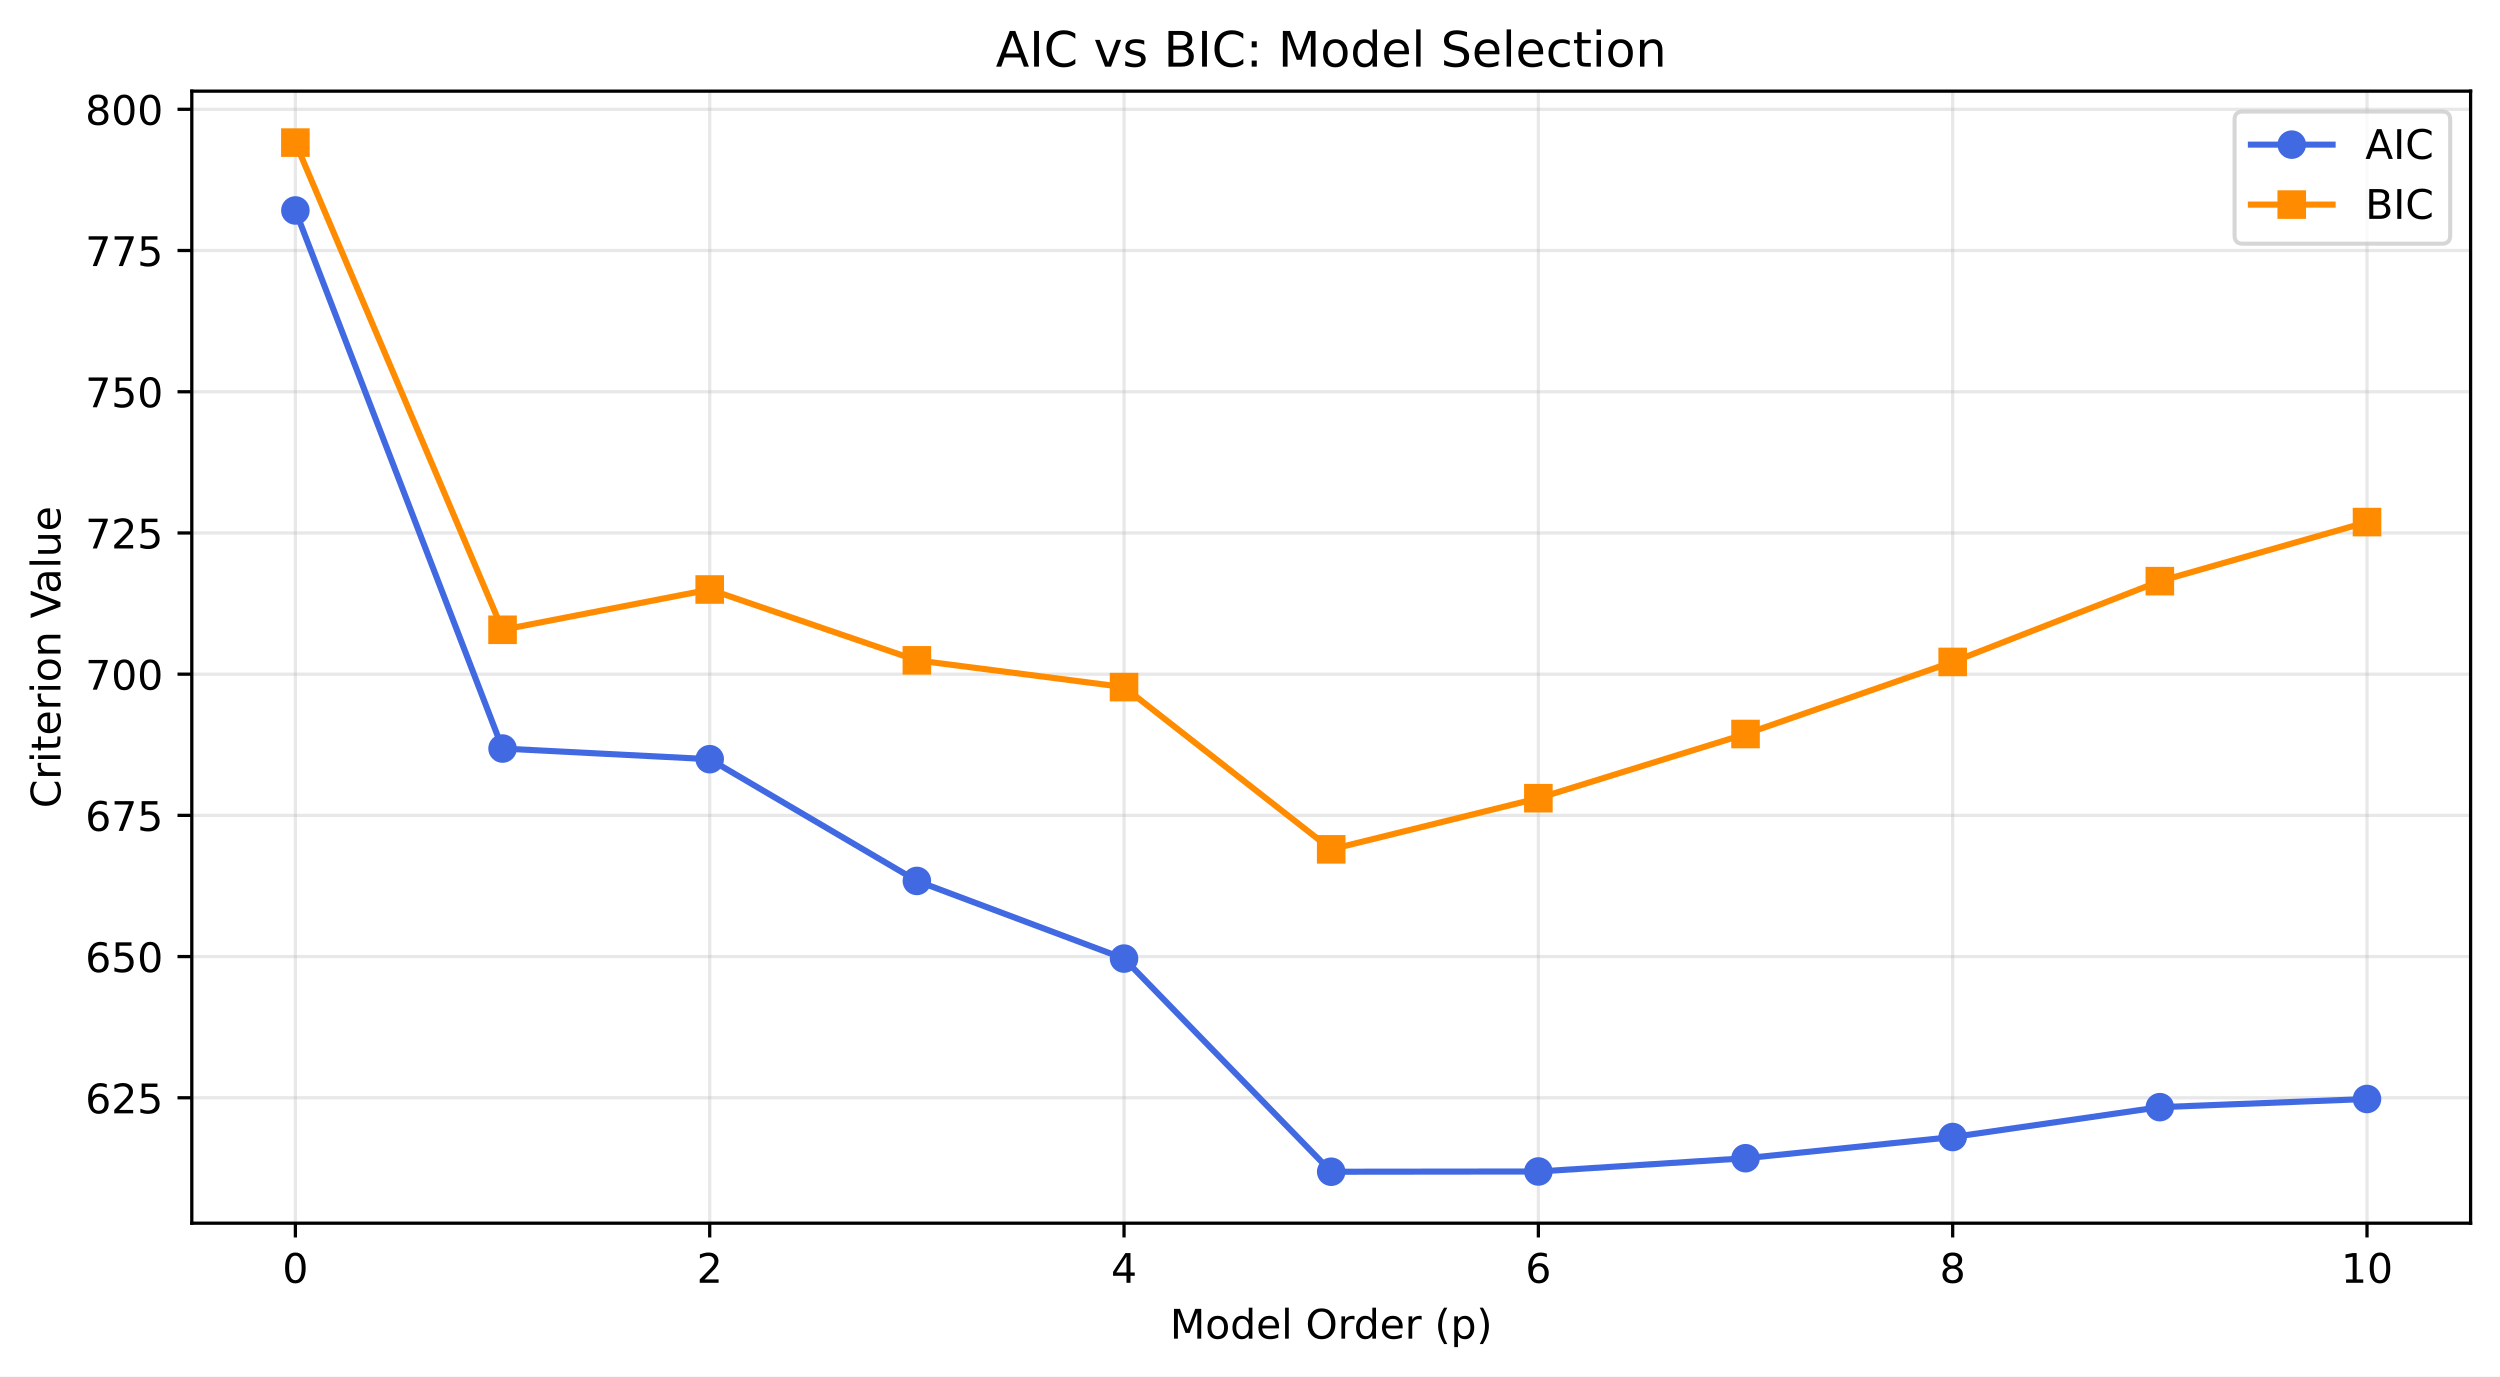
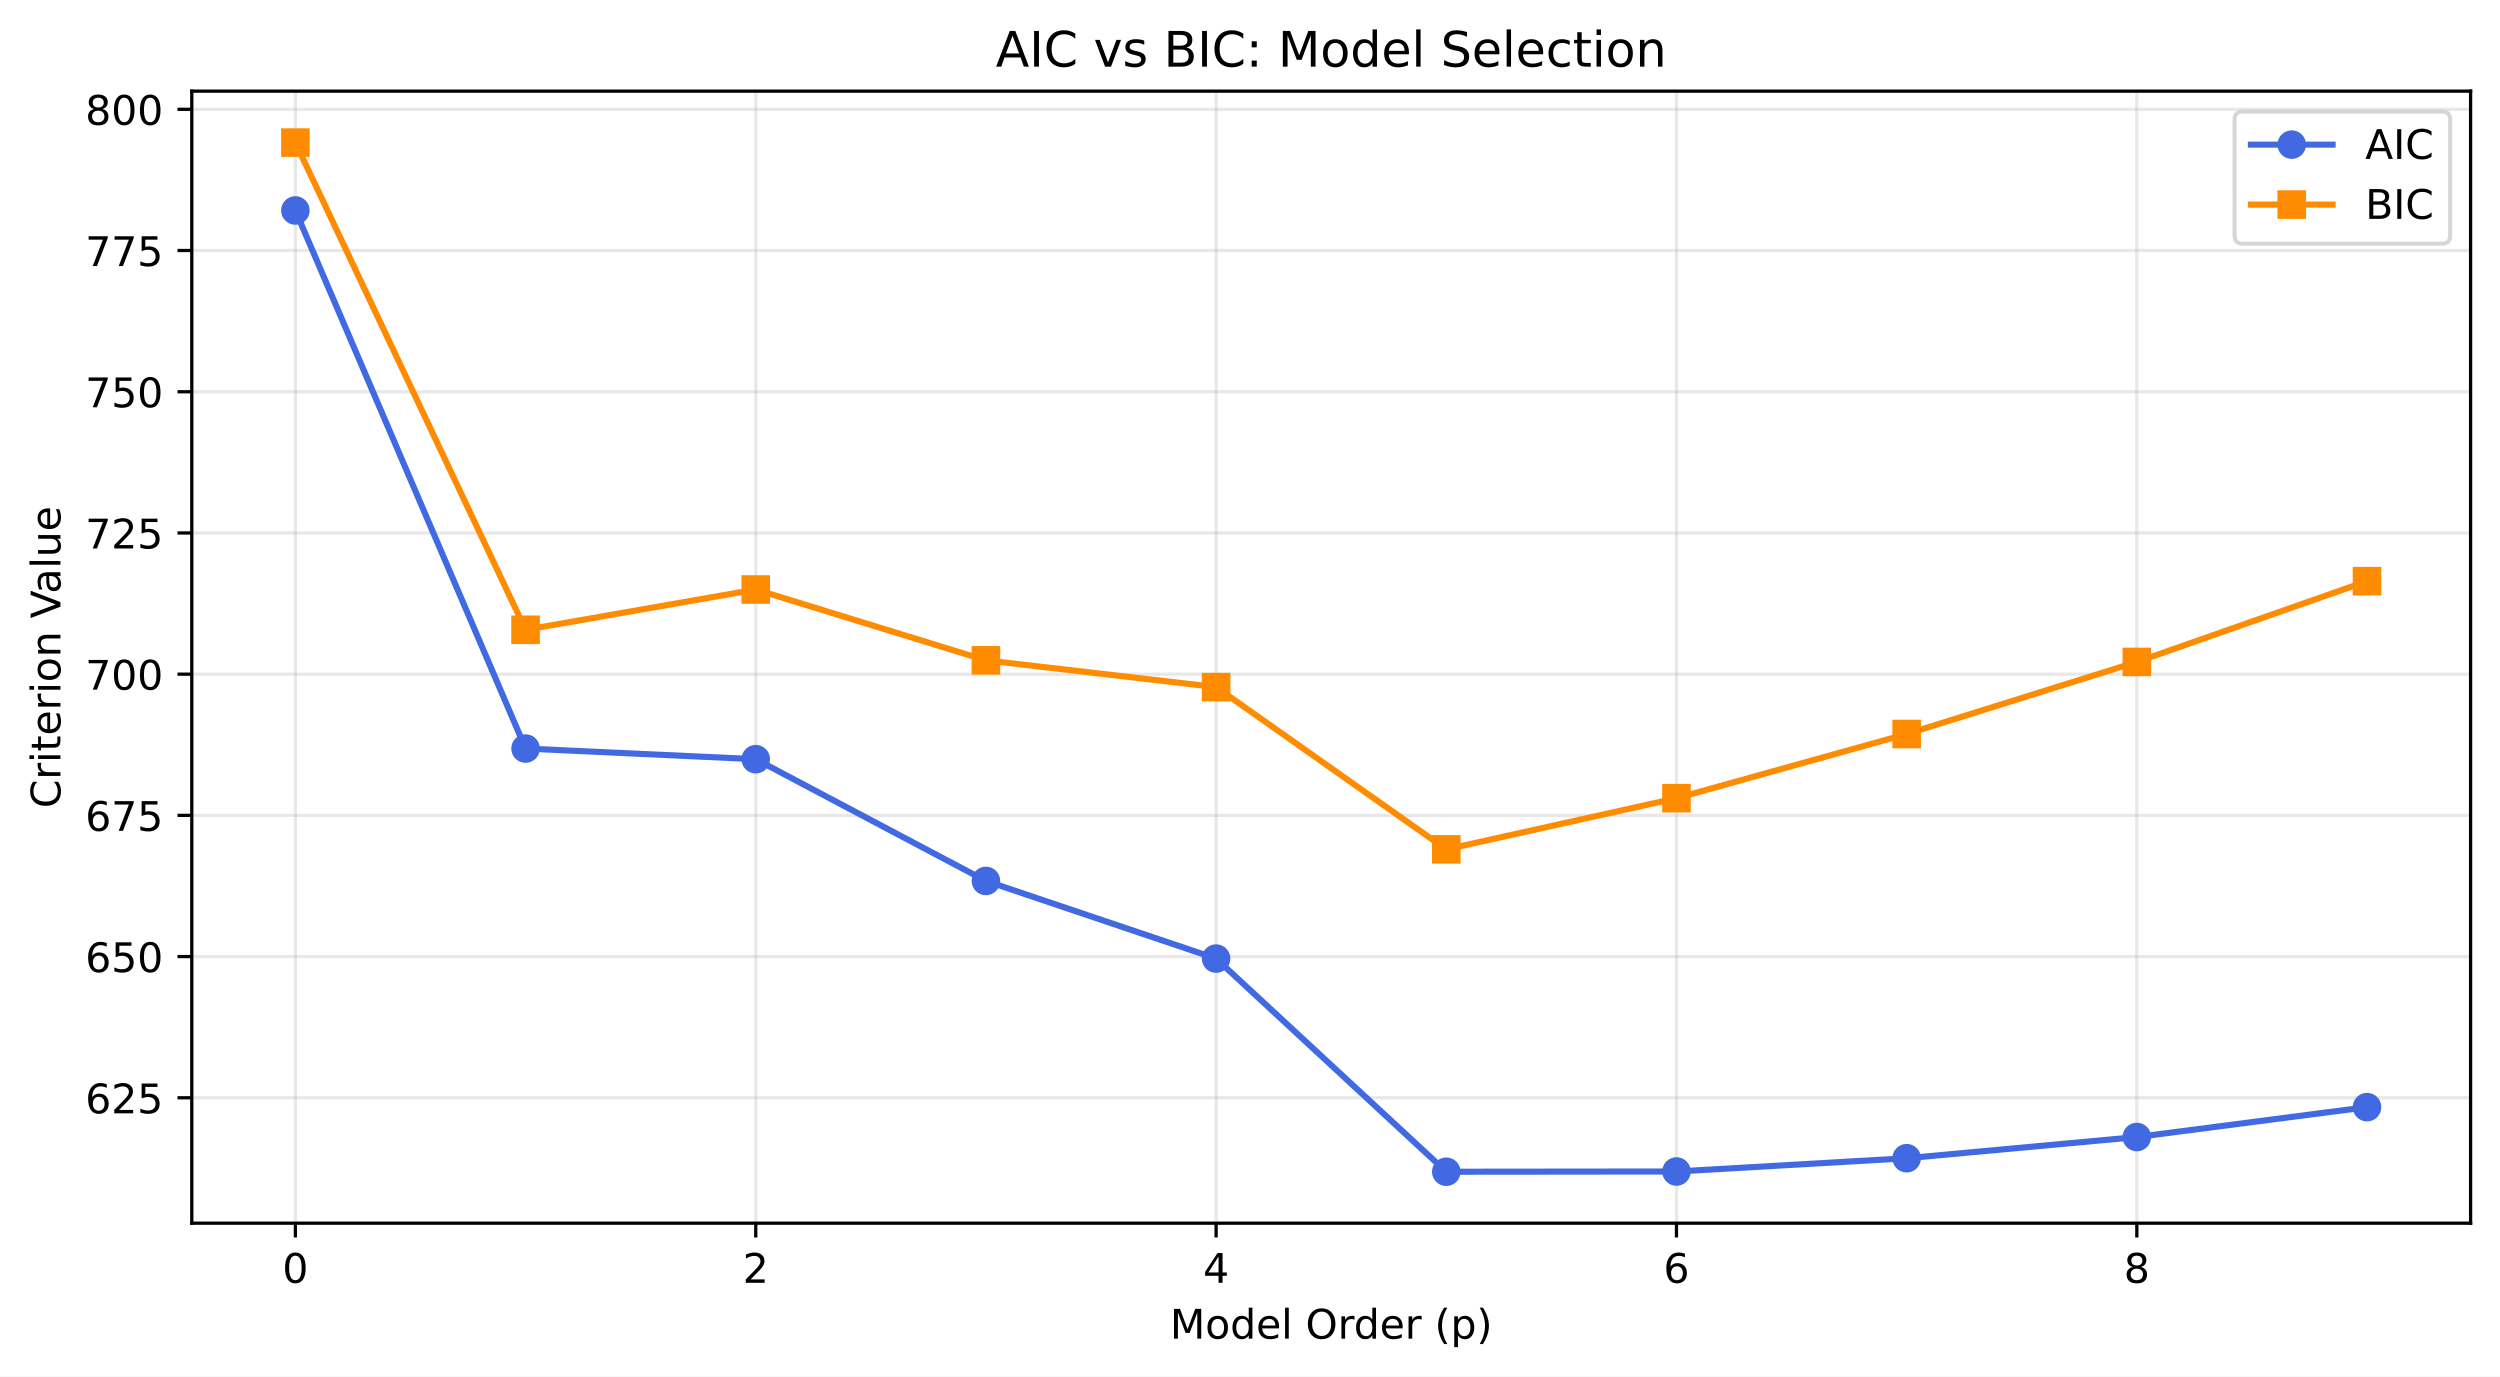
<svg xmlns="http://www.w3.org/2000/svg" xmlns:xlink="http://www.w3.org/1999/xlink" width="612.166pt" height="337.074pt" viewBox="0 0 612.166 337.074" version="1.1">
  <defs>
    <style type="text/css">*{stroke-linejoin: round; stroke-linecap: butt}</style>
  </defs>
  <g id="figure_1">
    <g id="patch_1">
      <path d="M 0 337.074  L 612.166 337.074  L 612.166 0  L 0 0  z " style="fill: #ffffff" />
    </g>
    <g id="axes_1">
      <g id="patch_2">
        <path d="M 46.966 299.518  L 604.966 299.518  L 604.966 22.318  L 46.966 22.318  z " style="fill: #ffffff" />
      </g>
      <g id="matplotlib.axis_1">
        <g id="xtick_1">
          <g id="line2d_1">
-             <path d="M 72.329 299.518  L 72.329 22.318  " clip-path="url(#pd358117242)" style="fill: none; stroke: #b0b0b0; stroke-opacity: 0.3; stroke-width: 0.8; stroke-linecap: square" />
+             <path d="M 72.329 299.518  L 72.329 22.318  " clip-path="url(#p6e36f84076)" style="fill: none; stroke: #b0b0b0; stroke-opacity: 0.3; stroke-width: 0.8; stroke-linecap: square" />
          </g>
          <g id="line2d_2">
            <defs>
-               <path id="m6e4acd1049" d="M 0 0  L 0 3.5  " style="stroke: #000000; stroke-width: 0.8" />
+               <path id="mada85cbf87" d="M 0 0  L 0 3.5  " style="stroke: #000000; stroke-width: 0.8" />
            </defs>
            <g>
-               <use xlink:href="#m6e4acd1049" x="72.329" y="299.518" style="stroke: #000000; stroke-width: 0.8" />
+               <use xlink:href="#mada85cbf87" x="72.329" y="299.518" style="stroke: #000000; stroke-width: 0.8" />
            </g>
          </g>
          <g id="text_1">
            <g transform="translate(69.14801 314.1166) scale(0.1 -0.1)">
              <defs>
                <path id="DejaVuSans-30" d="M 2034 4250  Q 1547 4250 1301 3770  Q 1056 3291 1056 2328  Q 1056 1369 1301 889  Q 1547 409 2034 409  Q 2525 409 2770 889  Q 3016 1369 3016 2328  Q 3016 3291 2770 3770  Q 2525 4250 2034 4250  z M 2034 4750  Q 2819 4750 3233 4129  Q 3647 3509 3647 2328  Q 3647 1150 3233 529  Q 2819 -91 2034 -91  Q 1250 -91 836 529  Q 422 1150 422 2328  Q 422 3509 836 4129  Q 1250 4750 2034 4750  z " transform="scale(0.015625)" />
              </defs>
              <use xlink:href="#DejaVuSans-30" />
            </g>
          </g>
        </g>
        <g id="xtick_2">
          <g id="line2d_3">
-             <path d="M 173.784 299.518  L 173.784 22.318  " clip-path="url(#pd358117242)" style="fill: none; stroke: #b0b0b0; stroke-opacity: 0.3; stroke-width: 0.8; stroke-linecap: square" />
+             <path d="M 185.057 299.518  L 185.057 22.318  " clip-path="url(#p6e36f84076)" style="fill: none; stroke: #b0b0b0; stroke-opacity: 0.3; stroke-width: 0.8; stroke-linecap: square" />
          </g>
          <g id="line2d_4">
            <g>
-               <use xlink:href="#m6e4acd1049" x="173.784" y="299.518" style="stroke: #000000; stroke-width: 0.8" />
+               <use xlink:href="#mada85cbf87" x="185.057" y="299.518" style="stroke: #000000; stroke-width: 0.8" />
            </g>
          </g>
          <g id="text_2">
-             <g transform="translate(170.6026 314.1166) scale(0.1 -0.1)">
+             <g transform="translate(181.8753 314.1166) scale(0.1 -0.1)">
              <defs>
                <path id="DejaVuSans-32" d="M 1228 531  L 3431 531  L 3431 0  L 469 0  L 469 531  Q 828 903 1448 1529  Q 2069 2156 2228 2338  Q 2531 2678 2651 2914  Q 2772 3150 2772 3378  Q 2772 3750 2511 3984  Q 2250 4219 1831 4219  Q 1534 4219 1204 4116  Q 875 4013 500 3803  L 500 4441  Q 881 4594 1212 4672  Q 1544 4750 1819 4750  Q 2544 4750 2975 4387  Q 3406 4025 3406 3419  Q 3406 3131 3298 2873  Q 3191 2616 2906 2266  Q 2828 2175 2409 1742  Q 1991 1309 1228 531  z " transform="scale(0.015625)" />
              </defs>
              <use xlink:href="#DejaVuSans-32" />
            </g>
          </g>
        </g>
        <g id="xtick_3">
          <g id="line2d_5">
-             <path d="M 275.238 299.518  L 275.238 22.318  " clip-path="url(#pd358117242)" style="fill: none; stroke: #b0b0b0; stroke-opacity: 0.3; stroke-width: 0.8; stroke-linecap: square" />
+             <path d="M 297.784 299.518  L 297.784 22.318  " clip-path="url(#p6e36f84076)" style="fill: none; stroke: #b0b0b0; stroke-opacity: 0.3; stroke-width: 0.8; stroke-linecap: square" />
          </g>
          <g id="line2d_6">
            <g>
-               <use xlink:href="#m6e4acd1049" x="275.238" y="299.518" style="stroke: #000000; stroke-width: 0.8" />
+               <use xlink:href="#mada85cbf87" x="297.784" y="299.518" style="stroke: #000000; stroke-width: 0.8" />
            </g>
          </g>
          <g id="text_3">
-             <g transform="translate(272.0571 314.1166) scale(0.1 -0.1)">
+             <g transform="translate(294.6026 314.1166) scale(0.1 -0.1)">
              <defs>
                <path id="DejaVuSans-34" d="M 2419 4116  L 825 1625  L 2419 1625  L 2419 4116  z M 2253 4666  L 3047 4666  L 3047 1625  L 3713 1625  L 3713 1100  L 3047 1100  L 3047 0  L 2419 0  L 2419 1100  L 313 1100  L 313 1709  L 2253 4666  z " transform="scale(0.015625)" />
              </defs>
              <use xlink:href="#DejaVuSans-34" />
            </g>
          </g>
        </g>
        <g id="xtick_4">
          <g id="line2d_7">
-             <path d="M 376.693 299.518  L 376.693 22.318  " clip-path="url(#pd358117242)" style="fill: none; stroke: #b0b0b0; stroke-opacity: 0.3; stroke-width: 0.8; stroke-linecap: square" />
+             <path d="M 410.511 299.518  L 410.511 22.318  " clip-path="url(#p6e36f84076)" style="fill: none; stroke: #b0b0b0; stroke-opacity: 0.3; stroke-width: 0.8; stroke-linecap: square" />
          </g>
          <g id="line2d_8">
            <g>
-               <use xlink:href="#m6e4acd1049" x="376.693" y="299.518" style="stroke: #000000; stroke-width: 0.8" />
+               <use xlink:href="#mada85cbf87" x="410.511" y="299.518" style="stroke: #000000; stroke-width: 0.8" />
            </g>
          </g>
          <g id="text_4">
-             <g transform="translate(373.5116 314.1166) scale(0.1 -0.1)">
+             <g transform="translate(407.3298 314.1166) scale(0.1 -0.1)">
              <defs>
                <path id="DejaVuSans-36" d="M 2113 2584  Q 1688 2584 1439 2293  Q 1191 2003 1191 1497  Q 1191 994 1439 701  Q 1688 409 2113 409  Q 2538 409 2786 701  Q 3034 994 3034 1497  Q 3034 2003 2786 2293  Q 2538 2584 2113 2584  z M 3366 4563  L 3366 3988  Q 3128 4100 2886 4159  Q 2644 4219 2406 4219  Q 1781 4219 1451 3797  Q 1122 3375 1075 2522  Q 1259 2794 1537 2939  Q 1816 3084 2150 3084  Q 2853 3084 3261 2657  Q 3669 2231 3669 1497  Q 3669 778 3244 343  Q 2819 -91 2113 -91  Q 1303 -91 875 529  Q 447 1150 447 2328  Q 447 3434 972 4092  Q 1497 4750 2381 4750  Q 2619 4750 2861 4703  Q 3103 4656 3366 4563  z " transform="scale(0.015625)" />
              </defs>
              <use xlink:href="#DejaVuSans-36" />
            </g>
          </g>
        </g>
        <g id="xtick_5">
          <g id="line2d_9">
-             <path d="M 478.147 299.518  L 478.147 22.318  " clip-path="url(#pd358117242)" style="fill: none; stroke: #b0b0b0; stroke-opacity: 0.3; stroke-width: 0.8; stroke-linecap: square" />
+             <path d="M 523.238 299.518  L 523.238 22.318  " clip-path="url(#p6e36f84076)" style="fill: none; stroke: #b0b0b0; stroke-opacity: 0.3; stroke-width: 0.8; stroke-linecap: square" />
          </g>
          <g id="line2d_10">
            <g>
-               <use xlink:href="#m6e4acd1049" x="478.147" y="299.518" style="stroke: #000000; stroke-width: 0.8" />
+               <use xlink:href="#mada85cbf87" x="523.238" y="299.518" style="stroke: #000000; stroke-width: 0.8" />
            </g>
          </g>
          <g id="text_5">
-             <g transform="translate(474.9662 314.1166) scale(0.1 -0.1)">
+             <g transform="translate(520.0571 314.1166) scale(0.1 -0.1)">
              <defs>
                <path id="DejaVuSans-38" d="M 2034 2216  Q 1584 2216 1326 1975  Q 1069 1734 1069 1313  Q 1069 891 1326 650  Q 1584 409 2034 409  Q 2484 409 2743 651  Q 3003 894 3003 1313  Q 3003 1734 2745 1975  Q 2488 2216 2034 2216  z M 1403 2484  Q 997 2584 770 2862  Q 544 3141 544 3541  Q 544 4100 942 4425  Q 1341 4750 2034 4750  Q 2731 4750 3128 4425  Q 3525 4100 3525 3541  Q 3525 3141 3298 2862  Q 3072 2584 2669 2484  Q 3125 2378 3379 2068  Q 3634 1759 3634 1313  Q 3634 634 3220 271  Q 2806 -91 2034 -91  Q 1263 -91 848 271  Q 434 634 434 1313  Q 434 1759 690 2068  Q 947 2378 1403 2484  z M 1172 3481  Q 1172 3119 1398 2916  Q 1625 2713 2034 2713  Q 2441 2713 2670 2916  Q 2900 3119 2900 3481  Q 2900 3844 2670 4047  Q 2441 4250 2034 4250  Q 1625 4250 1398 4047  Q 1172 3844 1172 3481  z " transform="scale(0.015625)" />
              </defs>
              <use xlink:href="#DejaVuSans-38" />
            </g>
          </g>
        </g>
-         <g id="xtick_6">
-           <g id="line2d_11">
-             <path d="M 579.602 299.518  L 579.602 22.318  " clip-path="url(#pd358117242)" style="fill: none; stroke: #b0b0b0; stroke-opacity: 0.3; stroke-width: 0.8; stroke-linecap: square" />
-           </g>
-           <g id="line2d_12">
-             <g>
-               <use xlink:href="#m6e4acd1049" x="579.602" y="299.518" style="stroke: #000000; stroke-width: 0.8" />
-             </g>
-           </g>
-           <g id="text_6">
-             <g transform="translate(573.2395 314.1166) scale(0.1 -0.1)">
-               <defs>
-                 <path id="DejaVuSans-31" d="M 794 531  L 1825 531  L 1825 4091  L 703 3866  L 703 4441  L 1819 4666  L 2450 4666  L 2450 531  L 3481 531  L 3481 0  L 794 0  L 794 531  z " transform="scale(0.015625)" />
-               </defs>
-               <use xlink:href="#DejaVuSans-31" />
-               <use xlink:href="#DejaVuSans-30" transform="translate(63.62305 0)" />
-             </g>
-           </g>
-         </g>
-         <g id="text_7">
+         <g id="text_6">
          <g transform="translate(286.4883 327.7947) scale(0.1 -0.1)">
            <defs>
              <path id="DejaVuSans-4d" d="M 628 4666  L 1569 4666  L 2759 1491  L 3956 4666  L 4897 4666  L 4897 0  L 4281 0  L 4281 4097  L 3078 897  L 2444 897  L 1241 4097  L 1241 0  L 628 0  L 628 4666  z " transform="scale(0.015625)" />
              <path id="DejaVuSans-6f" d="M 1959 3097  Q 1497 3097 1228 2736  Q 959 2375 959 1747  Q 959 1119 1226 758  Q 1494 397 1959 397  Q 2419 397 2687 759  Q 2956 1122 2956 1747  Q 2956 2369 2687 2733  Q 2419 3097 1959 3097  z M 1959 3584  Q 2709 3584 3137 3096  Q 3566 2609 3566 1747  Q 3566 888 3137 398  Q 2709 -91 1959 -91  Q 1206 -91 779 398  Q 353 888 353 1747  Q 353 2609 779 3096  Q 1206 3584 1959 3584  z " transform="scale(0.015625)" />
              <path id="DejaVuSans-64" d="M 2906 2969  L 2906 4863  L 3481 4863  L 3481 0  L 2906 0  L 2906 525  Q 2725 213 2448 61  Q 2172 -91 1784 -91  Q 1150 -91 751 415  Q 353 922 353 1747  Q 353 2572 751 3078  Q 1150 3584 1784 3584  Q 2172 3584 2448 3432  Q 2725 3281 2906 2969  z M 947 1747  Q 947 1113 1208 752  Q 1469 391 1925 391  Q 2381 391 2643 752  Q 2906 1113 2906 1747  Q 2906 2381 2643 2742  Q 2381 3103 1925 3103  Q 1469 3103 1208 2742  Q 947 2381 947 1747  z " transform="scale(0.015625)" />
              <path id="DejaVuSans-65" d="M 3597 1894  L 3597 1613  L 953 1613  Q 991 1019 1311 708  Q 1631 397 2203 397  Q 2534 397 2845 478  Q 3156 559 3463 722  L 3463 178  Q 3153 47 2828 -22  Q 2503 -91 2169 -91  Q 1331 -91 842 396  Q 353 884 353 1716  Q 353 2575 817 3079  Q 1281 3584 2069 3584  Q 2775 3584 3186 3129  Q 3597 2675 3597 1894  z M 3022 2063  Q 3016 2534 2758 2815  Q 2500 3097 2075 3097  Q 1594 3097 1305 2825  Q 1016 2553 972 2059  L 3022 2063  z " transform="scale(0.015625)" />
              <path id="DejaVuSans-6c" d="M 603 4863  L 1178 4863  L 1178 0  L 603 0  L 603 4863  z " transform="scale(0.015625)" />
              <path id="DejaVuSans-20" transform="scale(0.015625)" />
              <path id="DejaVuSans-4f" d="M 2522 4238  Q 1834 4238 1429 3725  Q 1025 3213 1025 2328  Q 1025 1447 1429 934  Q 1834 422 2522 422  Q 3209 422 3611 934  Q 4013 1447 4013 2328  Q 4013 3213 3611 3725  Q 3209 4238 2522 4238  z M 2522 4750  Q 3503 4750 4090 4092  Q 4678 3434 4678 2328  Q 4678 1225 4090 567  Q 3503 -91 2522 -91  Q 1538 -91 948 565  Q 359 1222 359 2328  Q 359 3434 948 4092  Q 1538 4750 2522 4750  z " transform="scale(0.015625)" />
              <path id="DejaVuSans-72" d="M 2631 2963  Q 2534 3019 2420 3045  Q 2306 3072 2169 3072  Q 1681 3072 1420 2755  Q 1159 2438 1159 1844  L 1159 0  L 581 0  L 581 3500  L 1159 3500  L 1159 2956  Q 1341 3275 1631 3429  Q 1922 3584 2338 3584  Q 2397 3584 2469 3576  Q 2541 3569 2628 3553  L 2631 2963  z " transform="scale(0.015625)" />
              <path id="DejaVuSans-28" d="M 1984 4856  Q 1566 4138 1362 3434  Q 1159 2731 1159 2009  Q 1159 1288 1364 580  Q 1569 -128 1984 -844  L 1484 -844  Q 1016 -109 783 600  Q 550 1309 550 2009  Q 550 2706 781 3412  Q 1013 4119 1484 4856  L 1984 4856  z " transform="scale(0.015625)" />
              <path id="DejaVuSans-70" d="M 1159 525  L 1159 -1331  L 581 -1331  L 581 3500  L 1159 3500  L 1159 2969  Q 1341 3281 1617 3432  Q 1894 3584 2278 3584  Q 2916 3584 3314 3078  Q 3713 2572 3713 1747  Q 3713 922 3314 415  Q 2916 -91 2278 -91  Q 1894 -91 1617 61  Q 1341 213 1159 525  z M 3116 1747  Q 3116 2381 2855 2742  Q 2594 3103 2138 3103  Q 1681 3103 1420 2742  Q 1159 2381 1159 1747  Q 1159 1113 1420 752  Q 1681 391 2138 391  Q 2594 391 2855 752  Q 3116 1113 3116 1747  z " transform="scale(0.015625)" />
              <path id="DejaVuSans-29" d="M 513 4856  L 1013 4856  Q 1481 4119 1714 3412  Q 1947 2706 1947 2009  Q 1947 1309 1714 600  Q 1481 -109 1013 -844  L 513 -844  Q 928 -128 1133 580  Q 1338 1288 1338 2009  Q 1338 2731 1133 3434  Q 928 4138 513 4856  z " transform="scale(0.015625)" />
            </defs>
            <use xlink:href="#DejaVuSans-4d" />
            <use xlink:href="#DejaVuSans-6f" transform="translate(86.2793 0)" />
            <use xlink:href="#DejaVuSans-64" transform="translate(147.4609 0)" />
            <use xlink:href="#DejaVuSans-65" transform="translate(210.9375 0)" />
            <use xlink:href="#DejaVuSans-6c" transform="translate(272.4609 0)" />
            <use xlink:href="#DejaVuSans-20" transform="translate(300.2441 0)" />
            <use xlink:href="#DejaVuSans-4f" transform="translate(332.0312 0)" />
            <use xlink:href="#DejaVuSans-72" transform="translate(410.7422 0)" />
            <use xlink:href="#DejaVuSans-64" transform="translate(450.1055 0)" />
            <use xlink:href="#DejaVuSans-65" transform="translate(513.582 0)" />
            <use xlink:href="#DejaVuSans-72" transform="translate(575.1055 0)" />
            <use xlink:href="#DejaVuSans-20" transform="translate(616.2188 0)" />
            <use xlink:href="#DejaVuSans-28" transform="translate(648.0059 0)" />
            <use xlink:href="#DejaVuSans-70" transform="translate(687.0195 0)" />
            <use xlink:href="#DejaVuSans-29" transform="translate(750.4961 0)" />
          </g>
        </g>
      </g>
      <g id="matplotlib.axis_2">
        <g id="ytick_1">
-           <g id="line2d_13">
-             <path d="M 46.966 268.813  L 604.966 268.813  " clip-path="url(#pd358117242)" style="fill: none; stroke: #b0b0b0; stroke-opacity: 0.3; stroke-width: 0.8; stroke-linecap: square" />
-           </g>
-           <g id="line2d_14">
+           <g id="line2d_11">
+             <path d="M 46.966 268.813  L 604.966 268.813  " clip-path="url(#p6e36f84076)" style="fill: none; stroke: #b0b0b0; stroke-opacity: 0.3; stroke-width: 0.8; stroke-linecap: square" />
+           </g>
+           <g id="line2d_12">
            <defs>
-               <path id="ma8d361e81a" d="M 0 0  L -3.5 0  " style="stroke: #000000; stroke-width: 0.8" />
+               <path id="m78a2df3528" d="M 0 0  L -3.5 0  " style="stroke: #000000; stroke-width: 0.8" />
            </defs>
            <g>
-               <use xlink:href="#ma8d361e81a" x="46.966" y="268.813" style="stroke: #000000; stroke-width: 0.8" />
-             </g>
-           </g>
-           <g id="text_8">
+               <use xlink:href="#m78a2df3528" x="46.966" y="268.813" style="stroke: #000000; stroke-width: 0.8" />
+             </g>
+           </g>
+           <g id="text_7">
            <g transform="translate(20.87813 272.6124) scale(0.1 -0.1)">
              <defs>
                <path id="DejaVuSans-35" d="M 691 4666  L 3169 4666  L 3169 4134  L 1269 4134  L 1269 2991  Q 1406 3038 1543 3061  Q 1681 3084 1819 3084  Q 2600 3084 3056 2656  Q 3513 2228 3513 1497  Q 3513 744 3044 326  Q 2575 -91 1722 -91  Q 1428 -91 1123 -41  Q 819 9 494 109  L 494 744  Q 775 591 1075 516  Q 1375 441 1709 441  Q 2250 441 2565 725  Q 2881 1009 2881 1497  Q 2881 1984 2565 2268  Q 2250 2553 1709 2553  Q 1456 2553 1204 2497  Q 953 2441 691 2322  L 691 4666  z " transform="scale(0.015625)" />
              </defs>
              <use xlink:href="#DejaVuSans-36" />
              <use xlink:href="#DejaVuSans-32" transform="translate(63.62305 0)" />
              <use xlink:href="#DejaVuSans-35" transform="translate(127.2461 0)" />
            </g>
          </g>
        </g>
        <g id="ytick_2">
-           <g id="line2d_15">
-             <path d="M 46.966 234.235  L 604.966 234.235  " clip-path="url(#pd358117242)" style="fill: none; stroke: #b0b0b0; stroke-opacity: 0.3; stroke-width: 0.8; stroke-linecap: square" />
-           </g>
-           <g id="line2d_16">
-             <g>
-               <use xlink:href="#ma8d361e81a" x="46.966" y="234.235" style="stroke: #000000; stroke-width: 0.8" />
-             </g>
-           </g>
-           <g id="text_9">
+           <g id="line2d_13">
+             <path d="M 46.966 234.235  L 604.966 234.235  " clip-path="url(#p6e36f84076)" style="fill: none; stroke: #b0b0b0; stroke-opacity: 0.3; stroke-width: 0.8; stroke-linecap: square" />
+           </g>
+           <g id="line2d_14">
+             <g>
+               <use xlink:href="#m78a2df3528" x="46.966" y="234.235" style="stroke: #000000; stroke-width: 0.8" />
+             </g>
+           </g>
+           <g id="text_8">
            <g transform="translate(20.87813 238.0343) scale(0.1 -0.1)">
              <use xlink:href="#DejaVuSans-36" />
              <use xlink:href="#DejaVuSans-35" transform="translate(63.62305 0)" />
              <use xlink:href="#DejaVuSans-30" transform="translate(127.2461 0)" />
            </g>
          </g>
        </g>
        <g id="ytick_3">
-           <g id="line2d_17">
-             <path d="M 46.966 199.657  L 604.966 199.657  " clip-path="url(#pd358117242)" style="fill: none; stroke: #b0b0b0; stroke-opacity: 0.3; stroke-width: 0.8; stroke-linecap: square" />
-           </g>
-           <g id="line2d_18">
-             <g>
-               <use xlink:href="#ma8d361e81a" x="46.966" y="199.657" style="stroke: #000000; stroke-width: 0.8" />
-             </g>
-           </g>
-           <g id="text_10">
+           <g id="line2d_15">
+             <path d="M 46.966 199.657  L 604.966 199.657  " clip-path="url(#p6e36f84076)" style="fill: none; stroke: #b0b0b0; stroke-opacity: 0.3; stroke-width: 0.8; stroke-linecap: square" />
+           </g>
+           <g id="line2d_16">
+             <g>
+               <use xlink:href="#m78a2df3528" x="46.966" y="199.657" style="stroke: #000000; stroke-width: 0.8" />
+             </g>
+           </g>
+           <g id="text_9">
            <g transform="translate(20.87813 203.4562) scale(0.1 -0.1)">
              <defs>
                <path id="DejaVuSans-37" d="M 525 4666  L 3525 4666  L 3525 4397  L 1831 0  L 1172 0  L 2766 4134  L 525 4134  L 525 4666  z " transform="scale(0.015625)" />
              </defs>
              <use xlink:href="#DejaVuSans-36" />
              <use xlink:href="#DejaVuSans-37" transform="translate(63.62305 0)" />
              <use xlink:href="#DejaVuSans-35" transform="translate(127.2461 0)" />
            </g>
          </g>
        </g>
        <g id="ytick_4">
-           <g id="line2d_19">
-             <path d="M 46.966 165.079  L 604.966 165.079  " clip-path="url(#pd358117242)" style="fill: none; stroke: #b0b0b0; stroke-opacity: 0.3; stroke-width: 0.8; stroke-linecap: square" />
-           </g>
-           <g id="line2d_20">
-             <g>
-               <use xlink:href="#ma8d361e81a" x="46.966" y="165.079" style="stroke: #000000; stroke-width: 0.8" />
-             </g>
-           </g>
-           <g id="text_11">
+           <g id="line2d_17">
+             <path d="M 46.966 165.079  L 604.966 165.079  " clip-path="url(#p6e36f84076)" style="fill: none; stroke: #b0b0b0; stroke-opacity: 0.3; stroke-width: 0.8; stroke-linecap: square" />
+           </g>
+           <g id="line2d_18">
+             <g>
+               <use xlink:href="#m78a2df3528" x="46.966" y="165.079" style="stroke: #000000; stroke-width: 0.8" />
+             </g>
+           </g>
+           <g id="text_10">
            <g transform="translate(20.87813 168.8781) scale(0.1 -0.1)">
              <use xlink:href="#DejaVuSans-37" />
              <use xlink:href="#DejaVuSans-30" transform="translate(63.62305 0)" />
              <use xlink:href="#DejaVuSans-30" transform="translate(127.2461 0)" />
            </g>
          </g>
        </g>
        <g id="ytick_5">
-           <g id="line2d_21">
-             <path d="M 46.966 130.501  L 604.966 130.501  " clip-path="url(#pd358117242)" style="fill: none; stroke: #b0b0b0; stroke-opacity: 0.3; stroke-width: 0.8; stroke-linecap: square" />
-           </g>
-           <g id="line2d_22">
-             <g>
-               <use xlink:href="#ma8d361e81a" x="46.966" y="130.501" style="stroke: #000000; stroke-width: 0.8" />
-             </g>
-           </g>
-           <g id="text_12">
+           <g id="line2d_19">
+             <path d="M 46.966 130.501  L 604.966 130.501  " clip-path="url(#p6e36f84076)" style="fill: none; stroke: #b0b0b0; stroke-opacity: 0.3; stroke-width: 0.8; stroke-linecap: square" />
+           </g>
+           <g id="line2d_20">
+             <g>
+               <use xlink:href="#m78a2df3528" x="46.966" y="130.501" style="stroke: #000000; stroke-width: 0.8" />
+             </g>
+           </g>
+           <g id="text_11">
            <g transform="translate(20.87813 134.3001) scale(0.1 -0.1)">
              <use xlink:href="#DejaVuSans-37" />
              <use xlink:href="#DejaVuSans-32" transform="translate(63.62305 0)" />
              <use xlink:href="#DejaVuSans-35" transform="translate(127.2461 0)" />
            </g>
          </g>
        </g>
        <g id="ytick_6">
-           <g id="line2d_23">
-             <path d="M 46.966 95.923  L 604.966 95.923  " clip-path="url(#pd358117242)" style="fill: none; stroke: #b0b0b0; stroke-opacity: 0.3; stroke-width: 0.8; stroke-linecap: square" />
-           </g>
-           <g id="line2d_24">
-             <g>
-               <use xlink:href="#ma8d361e81a" x="46.966" y="95.923" style="stroke: #000000; stroke-width: 0.8" />
-             </g>
-           </g>
-           <g id="text_13">
+           <g id="line2d_21">
+             <path d="M 46.966 95.923  L 604.966 95.923  " clip-path="url(#p6e36f84076)" style="fill: none; stroke: #b0b0b0; stroke-opacity: 0.3; stroke-width: 0.8; stroke-linecap: square" />
+           </g>
+           <g id="line2d_22">
+             <g>
+               <use xlink:href="#m78a2df3528" x="46.966" y="95.923" style="stroke: #000000; stroke-width: 0.8" />
+             </g>
+           </g>
+           <g id="text_12">
            <g transform="translate(20.87813 99.72196) scale(0.1 -0.1)">
              <use xlink:href="#DejaVuSans-37" />
              <use xlink:href="#DejaVuSans-35" transform="translate(63.62305 0)" />
              <use xlink:href="#DejaVuSans-30" transform="translate(127.2461 0)" />
            </g>
          </g>
        </g>
        <g id="ytick_7">
-           <g id="line2d_25">
-             <path d="M 46.966 61.345  L 604.966 61.345  " clip-path="url(#pd358117242)" style="fill: none; stroke: #b0b0b0; stroke-opacity: 0.3; stroke-width: 0.8; stroke-linecap: square" />
-           </g>
-           <g id="line2d_26">
-             <g>
-               <use xlink:href="#ma8d361e81a" x="46.966" y="61.345" style="stroke: #000000; stroke-width: 0.8" />
-             </g>
-           </g>
-           <g id="text_14">
+           <g id="line2d_23">
+             <path d="M 46.966 61.345  L 604.966 61.345  " clip-path="url(#p6e36f84076)" style="fill: none; stroke: #b0b0b0; stroke-opacity: 0.3; stroke-width: 0.8; stroke-linecap: square" />
+           </g>
+           <g id="line2d_24">
+             <g>
+               <use xlink:href="#m78a2df3528" x="46.966" y="61.345" style="stroke: #000000; stroke-width: 0.8" />
+             </g>
+           </g>
+           <g id="text_13">
            <g transform="translate(20.87813 65.14387) scale(0.1 -0.1)">
              <use xlink:href="#DejaVuSans-37" />
              <use xlink:href="#DejaVuSans-37" transform="translate(63.62305 0)" />
              <use xlink:href="#DejaVuSans-35" transform="translate(127.2461 0)" />
            </g>
          </g>
        </g>
        <g id="ytick_8">
-           <g id="line2d_27">
-             <path d="M 46.966 26.767  L 604.966 26.767  " clip-path="url(#pd358117242)" style="fill: none; stroke: #b0b0b0; stroke-opacity: 0.3; stroke-width: 0.8; stroke-linecap: square" />
-           </g>
-           <g id="line2d_28">
-             <g>
-               <use xlink:href="#ma8d361e81a" x="46.966" y="26.767" style="stroke: #000000; stroke-width: 0.8" />
-             </g>
-           </g>
-           <g id="text_15">
+           <g id="line2d_25">
+             <path d="M 46.966 26.767  L 604.966 26.767  " clip-path="url(#p6e36f84076)" style="fill: none; stroke: #b0b0b0; stroke-opacity: 0.3; stroke-width: 0.8; stroke-linecap: square" />
+           </g>
+           <g id="line2d_26">
+             <g>
+               <use xlink:href="#m78a2df3528" x="46.966" y="26.767" style="stroke: #000000; stroke-width: 0.8" />
+             </g>
+           </g>
+           <g id="text_14">
            <g transform="translate(20.87813 30.56579) scale(0.1 -0.1)">
              <use xlink:href="#DejaVuSans-38" />
              <use xlink:href="#DejaVuSans-30" transform="translate(63.62305 0)" />
              <use xlink:href="#DejaVuSans-30" transform="translate(127.2461 0)" />
            </g>
          </g>
        </g>
-         <g id="text_16">
+         <g id="text_15">
          <g transform="translate(14.79844 197.8837) rotate(-90) scale(0.1 -0.1)">
            <defs>
              <path id="DejaVuSans-43" d="M 4122 4306  L 4122 3641  Q 3803 3938 3442 4084  Q 3081 4231 2675 4231  Q 1875 4231 1450 3742  Q 1025 3253 1025 2328  Q 1025 1406 1450 917  Q 1875 428 2675 428  Q 3081 428 3442 575  Q 3803 722 4122 1019  L 4122 359  Q 3791 134 3420 21  Q 3050 -91 2638 -91  Q 1578 -91 968 557  Q 359 1206 359 2328  Q 359 3453 968 4101  Q 1578 4750 2638 4750  Q 3056 4750 3426 4639  Q 3797 4528 4122 4306  z " transform="scale(0.015625)" />
              <path id="DejaVuSans-69" d="M 603 3500  L 1178 3500  L 1178 0  L 603 0  L 603 3500  z M 603 4863  L 1178 4863  L 1178 4134  L 603 4134  L 603 4863  z " transform="scale(0.015625)" />
              <path id="DejaVuSans-74" d="M 1172 4494  L 1172 3500  L 2356 3500  L 2356 3053  L 1172 3053  L 1172 1153  Q 1172 725 1289 603  Q 1406 481 1766 481  L 2356 481  L 2356 0  L 1766 0  Q 1100 0 847 248  Q 594 497 594 1153  L 594 3053  L 172 3053  L 172 3500  L 594 3500  L 594 4494  L 1172 4494  z " transform="scale(0.015625)" />
              <path id="DejaVuSans-6e" d="M 3513 2113  L 3513 0  L 2938 0  L 2938 2094  Q 2938 2591 2744 2837  Q 2550 3084 2163 3084  Q 1697 3084 1428 2787  Q 1159 2491 1159 1978  L 1159 0  L 581 0  L 581 3500  L 1159 3500  L 1159 2956  Q 1366 3272 1645 3428  Q 1925 3584 2291 3584  Q 2894 3584 3203 3211  Q 3513 2838 3513 2113  z " transform="scale(0.015625)" />
              <path id="DejaVuSans-56" d="M 1831 0  L 50 4666  L 709 4666  L 2188 738  L 3669 4666  L 4325 4666  L 2547 0  L 1831 0  z " transform="scale(0.015625)" />
              <path id="DejaVuSans-61" d="M 2194 1759  Q 1497 1759 1228 1600  Q 959 1441 959 1056  Q 959 750 1161 570  Q 1363 391 1709 391  Q 2188 391 2477 730  Q 2766 1069 2766 1631  L 2766 1759  L 2194 1759  z M 3341 1997  L 3341 0  L 2766 0  L 2766 531  Q 2569 213 2275 61  Q 1981 -91 1556 -91  Q 1019 -91 701 211  Q 384 513 384 1019  Q 384 1609 779 1909  Q 1175 2209 1959 2209  L 2766 2209  L 2766 2266  Q 2766 2663 2505 2880  Q 2244 3097 1772 3097  Q 1472 3097 1187 3025  Q 903 2953 641 2809  L 641 3341  Q 956 3463 1253 3523  Q 1550 3584 1831 3584  Q 2591 3584 2966 3190  Q 3341 2797 3341 1997  z " transform="scale(0.015625)" />
              <path id="DejaVuSans-75" d="M 544 1381  L 544 3500  L 1119 3500  L 1119 1403  Q 1119 906 1312 657  Q 1506 409 1894 409  Q 2359 409 2629 706  Q 2900 1003 2900 1516  L 2900 3500  L 3475 3500  L 3475 0  L 2900 0  L 2900 538  Q 2691 219 2414 64  Q 2138 -91 1772 -91  Q 1169 -91 856 284  Q 544 659 544 1381  z M 1991 3584  L 1991 3584  z " transform="scale(0.015625)" />
            </defs>
            <use xlink:href="#DejaVuSans-43" />
            <use xlink:href="#DejaVuSans-72" transform="translate(69.82422 0)" />
            <use xlink:href="#DejaVuSans-69" transform="translate(110.9375 0)" />
            <use xlink:href="#DejaVuSans-74" transform="translate(138.7207 0)" />
            <use xlink:href="#DejaVuSans-65" transform="translate(177.9297 0)" />
            <use xlink:href="#DejaVuSans-72" transform="translate(239.4531 0)" />
            <use xlink:href="#DejaVuSans-69" transform="translate(280.5664 0)" />
            <use xlink:href="#DejaVuSans-6f" transform="translate(308.3496 0)" />
            <use xlink:href="#DejaVuSans-6e" transform="translate(369.5312 0)" />
            <use xlink:href="#DejaVuSans-20" transform="translate(432.9102 0)" />
            <use xlink:href="#DejaVuSans-56" transform="translate(464.6973 0)" />
            <use xlink:href="#DejaVuSans-61" transform="translate(525.3555 0)" />
            <use xlink:href="#DejaVuSans-6c" transform="translate(586.6348 0)" />
            <use xlink:href="#DejaVuSans-75" transform="translate(614.418 0)" />
            <use xlink:href="#DejaVuSans-65" transform="translate(677.7969 0)" />
          </g>
        </g>
      </g>
-       <g id="line2d_29">
-         <path d="M 72.329 51.537  L 123.057 183.295  L 173.784 185.902  L 224.511 215.711  L 275.238 234.727  L 325.966 286.918  L 376.693 286.859  L 427.42 283.608  L 478.147 278.419  L 528.875 271.103  L 579.602 269.105  " clip-path="url(#pd358117242)" style="fill: none; stroke: #4169e1; stroke-width: 1.5; stroke-linecap: square" />
+       <g id="line2d_27">
+         <path d="M 72.329 51.537  L 128.693 183.295  L 185.057 185.902  L 241.42 215.711  L 297.784 234.727  L 354.147 286.918  L 410.511 286.859  L 466.875 283.608  L 523.238 278.419  L 579.602 271.103  " clip-path="url(#p6e36f84076)" style="fill: none; stroke: #4169e1; stroke-width: 1.5; stroke-linecap: square" />
        <defs>
-           <path id="mbb68779845" d="M 0 3  C 0.796 3 1.559 2.684 2.121 2.121  C 2.684 1.559 3 0.796 3 0  C 3 -0.796 2.684 -1.559 2.121 -2.121  C 1.559 -2.684 0.796 -3 0 -3  C -0.796 -3 -1.559 -2.684 -2.121 -2.121  C -2.684 -1.559 -3 -0.796 -3 0  C -3 0.796 -2.684 1.559 -2.121 2.121  C -1.559 2.684 -0.796 3 0 3  z " style="stroke: #4169e1" />
+           <path id="m0d040c18c7" d="M 0 3  C 0.796 3 1.559 2.684 2.121 2.121  C 2.684 1.559 3 0.796 3 0  C 3 -0.796 2.684 -1.559 2.121 -2.121  C 1.559 -2.684 0.796 -3 0 -3  C -0.796 -3 -1.559 -2.684 -2.121 -2.121  C -2.684 -1.559 -3 -0.796 -3 0  C -3 0.796 -2.684 1.559 -2.121 2.121  C -1.559 2.684 -0.796 3 0 3  z " style="stroke: #4169e1" />
        </defs>
-         <g clip-path="url(#pd358117242)">
-           <use xlink:href="#mbb68779845" x="72.329" y="51.537" style="fill: #4169e1; stroke: #4169e1" />
-           <use xlink:href="#mbb68779845" x="123.057" y="183.295" style="fill: #4169e1; stroke: #4169e1" />
-           <use xlink:href="#mbb68779845" x="173.784" y="185.902" style="fill: #4169e1; stroke: #4169e1" />
-           <use xlink:href="#mbb68779845" x="224.511" y="215.711" style="fill: #4169e1; stroke: #4169e1" />
-           <use xlink:href="#mbb68779845" x="275.238" y="234.727" style="fill: #4169e1; stroke: #4169e1" />
-           <use xlink:href="#mbb68779845" x="325.966" y="286.918" style="fill: #4169e1; stroke: #4169e1" />
-           <use xlink:href="#mbb68779845" x="376.693" y="286.859" style="fill: #4169e1; stroke: #4169e1" />
-           <use xlink:href="#mbb68779845" x="427.42" y="283.608" style="fill: #4169e1; stroke: #4169e1" />
-           <use xlink:href="#mbb68779845" x="478.147" y="278.419" style="fill: #4169e1; stroke: #4169e1" />
-           <use xlink:href="#mbb68779845" x="528.875" y="271.103" style="fill: #4169e1; stroke: #4169e1" />
-           <use xlink:href="#mbb68779845" x="579.602" y="269.105" style="fill: #4169e1; stroke: #4169e1" />
-         </g>
-       </g>
-       <g id="line2d_30">
-         <path d="M 72.329 34.918  L 123.057 154.211  L 173.784 144.353  L 224.511 161.698  L 275.238 168.25  L 325.966 207.976  L 376.693 195.452  L 427.42 179.737  L 478.147 162.084  L 528.875 142.303  L 579.602 127.841  " clip-path="url(#pd358117242)" style="fill: none; stroke: #ff8c00; stroke-width: 1.5; stroke-linecap: square" />
+         <g clip-path="url(#p6e36f84076)">
+           <use xlink:href="#m0d040c18c7" x="72.329" y="51.537" style="fill: #4169e1; stroke: #4169e1" />
+           <use xlink:href="#m0d040c18c7" x="128.693" y="183.295" style="fill: #4169e1; stroke: #4169e1" />
+           <use xlink:href="#m0d040c18c7" x="185.057" y="185.902" style="fill: #4169e1; stroke: #4169e1" />
+           <use xlink:href="#m0d040c18c7" x="241.42" y="215.711" style="fill: #4169e1; stroke: #4169e1" />
+           <use xlink:href="#m0d040c18c7" x="297.784" y="234.727" style="fill: #4169e1; stroke: #4169e1" />
+           <use xlink:href="#m0d040c18c7" x="354.147" y="286.918" style="fill: #4169e1; stroke: #4169e1" />
+           <use xlink:href="#m0d040c18c7" x="410.511" y="286.859" style="fill: #4169e1; stroke: #4169e1" />
+           <use xlink:href="#m0d040c18c7" x="466.875" y="283.608" style="fill: #4169e1; stroke: #4169e1" />
+           <use xlink:href="#m0d040c18c7" x="523.238" y="278.419" style="fill: #4169e1; stroke: #4169e1" />
+           <use xlink:href="#m0d040c18c7" x="579.602" y="271.103" style="fill: #4169e1; stroke: #4169e1" />
+         </g>
+       </g>
+       <g id="line2d_28">
+         <path d="M 72.329 34.918  L 128.693 154.211  L 185.057 144.353  L 241.42 161.698  L 297.784 168.25  L 354.147 207.976  L 410.511 195.452  L 466.875 179.737  L 523.238 162.084  L 579.602 142.303  " clip-path="url(#p6e36f84076)" style="fill: none; stroke: #ff8c00; stroke-width: 1.5; stroke-linecap: square" />
        <defs>
-           <path id="m59da37fe15" d="M -3 3  L 3 3  L 3 -3  L -3 -3  z " style="stroke: #ff8c00; stroke-linejoin: miter" />
+           <path id="m71e84e5719" d="M -3 3  L 3 3  L 3 -3  L -3 -3  z " style="stroke: #ff8c00; stroke-linejoin: miter" />
        </defs>
-         <g clip-path="url(#pd358117242)">
-           <use xlink:href="#m59da37fe15" x="72.329" y="34.918" style="fill: #ff8c00; stroke: #ff8c00; stroke-linejoin: miter" />
-           <use xlink:href="#m59da37fe15" x="123.057" y="154.211" style="fill: #ff8c00; stroke: #ff8c00; stroke-linejoin: miter" />
-           <use xlink:href="#m59da37fe15" x="173.784" y="144.353" style="fill: #ff8c00; stroke: #ff8c00; stroke-linejoin: miter" />
-           <use xlink:href="#m59da37fe15" x="224.511" y="161.698" style="fill: #ff8c00; stroke: #ff8c00; stroke-linejoin: miter" />
-           <use xlink:href="#m59da37fe15" x="275.238" y="168.25" style="fill: #ff8c00; stroke: #ff8c00; stroke-linejoin: miter" />
-           <use xlink:href="#m59da37fe15" x="325.966" y="207.976" style="fill: #ff8c00; stroke: #ff8c00; stroke-linejoin: miter" />
-           <use xlink:href="#m59da37fe15" x="376.693" y="195.452" style="fill: #ff8c00; stroke: #ff8c00; stroke-linejoin: miter" />
-           <use xlink:href="#m59da37fe15" x="427.42" y="179.737" style="fill: #ff8c00; stroke: #ff8c00; stroke-linejoin: miter" />
-           <use xlink:href="#m59da37fe15" x="478.147" y="162.084" style="fill: #ff8c00; stroke: #ff8c00; stroke-linejoin: miter" />
-           <use xlink:href="#m59da37fe15" x="528.875" y="142.303" style="fill: #ff8c00; stroke: #ff8c00; stroke-linejoin: miter" />
-           <use xlink:href="#m59da37fe15" x="579.602" y="127.841" style="fill: #ff8c00; stroke: #ff8c00; stroke-linejoin: miter" />
+         <g clip-path="url(#p6e36f84076)">
+           <use xlink:href="#m71e84e5719" x="72.329" y="34.918" style="fill: #ff8c00; stroke: #ff8c00; stroke-linejoin: miter" />
+           <use xlink:href="#m71e84e5719" x="128.693" y="154.211" style="fill: #ff8c00; stroke: #ff8c00; stroke-linejoin: miter" />
+           <use xlink:href="#m71e84e5719" x="185.057" y="144.353" style="fill: #ff8c00; stroke: #ff8c00; stroke-linejoin: miter" />
+           <use xlink:href="#m71e84e5719" x="241.42" y="161.698" style="fill: #ff8c00; stroke: #ff8c00; stroke-linejoin: miter" />
+           <use xlink:href="#m71e84e5719" x="297.784" y="168.25" style="fill: #ff8c00; stroke: #ff8c00; stroke-linejoin: miter" />
+           <use xlink:href="#m71e84e5719" x="354.147" y="207.976" style="fill: #ff8c00; stroke: #ff8c00; stroke-linejoin: miter" />
+           <use xlink:href="#m71e84e5719" x="410.511" y="195.452" style="fill: #ff8c00; stroke: #ff8c00; stroke-linejoin: miter" />
+           <use xlink:href="#m71e84e5719" x="466.875" y="179.737" style="fill: #ff8c00; stroke: #ff8c00; stroke-linejoin: miter" />
+           <use xlink:href="#m71e84e5719" x="523.238" y="162.084" style="fill: #ff8c00; stroke: #ff8c00; stroke-linejoin: miter" />
+           <use xlink:href="#m71e84e5719" x="579.602" y="142.303" style="fill: #ff8c00; stroke: #ff8c00; stroke-linejoin: miter" />
        </g>
      </g>
      <g id="patch_3">
        <path d="M 46.966 299.518  L 46.966 22.318  " style="fill: none; stroke: #000000; stroke-width: 0.8; stroke-linejoin: miter; stroke-linecap: square" />
      </g>
      <g id="patch_4">
        <path d="M 604.966 299.518  L 604.966 22.318  " style="fill: none; stroke: #000000; stroke-width: 0.8; stroke-linejoin: miter; stroke-linecap: square" />
      </g>
      <g id="patch_5">
        <path d="M 46.966 299.518  L 604.966 299.518  " style="fill: none; stroke: #000000; stroke-width: 0.8; stroke-linejoin: miter; stroke-linecap: square" />
      </g>
      <g id="patch_6">
        <path d="M 46.966 22.318  L 604.966 22.318  " style="fill: none; stroke: #000000; stroke-width: 0.8; stroke-linejoin: miter; stroke-linecap: square" />
      </g>
-       <g id="text_17">
+       <g id="text_16">
        <g transform="translate(243.8322 16.31812) scale(0.12 -0.12)">
          <defs>
            <path id="DejaVuSans-41" d="M 2188 4044  L 1331 1722  L 3047 1722  L 2188 4044  z M 1831 4666  L 2547 4666  L 4325 0  L 3669 0  L 3244 1197  L 1141 1197  L 716 0  L 50 0  L 1831 4666  z " transform="scale(0.015625)" />
            <path id="DejaVuSans-49" d="M 628 4666  L 1259 4666  L 1259 0  L 628 0  L 628 4666  z " transform="scale(0.015625)" />
            <path id="DejaVuSans-76" d="M 191 3500  L 800 3500  L 1894 563  L 2988 3500  L 3597 3500  L 2284 0  L 1503 0  L 191 3500  z " transform="scale(0.015625)" />
            <path id="DejaVuSans-73" d="M 2834 3397  L 2834 2853  Q 2591 2978 2328 3040  Q 2066 3103 1784 3103  Q 1356 3103 1142 2972  Q 928 2841 928 2578  Q 928 2378 1081 2264  Q 1234 2150 1697 2047  L 1894 2003  Q 2506 1872 2764 1633  Q 3022 1394 3022 966  Q 3022 478 2636 193  Q 2250 -91 1575 -91  Q 1294 -91 989 -36  Q 684 19 347 128  L 347 722  Q 666 556 975 473  Q 1284 391 1588 391  Q 1994 391 2212 530  Q 2431 669 2431 922  Q 2431 1156 2273 1281  Q 2116 1406 1581 1522  L 1381 1569  Q 847 1681 609 1914  Q 372 2147 372 2553  Q 372 3047 722 3315  Q 1072 3584 1716 3584  Q 2034 3584 2315 3537  Q 2597 3491 2834 3397  z " transform="scale(0.015625)" />
            <path id="DejaVuSans-42" d="M 1259 2228  L 1259 519  L 2272 519  Q 2781 519 3026 730  Q 3272 941 3272 1375  Q 3272 1813 3026 2020  Q 2781 2228 2272 2228  L 1259 2228  z M 1259 4147  L 1259 2741  L 2194 2741  Q 2656 2741 2882 2914  Q 3109 3088 3109 3444  Q 3109 3797 2882 3972  Q 2656 4147 2194 4147  L 1259 4147  z M 628 4666  L 2241 4666  Q 2963 4666 3353 4366  Q 3744 4066 3744 3513  Q 3744 3084 3544 2831  Q 3344 2578 2956 2516  Q 3422 2416 3680 2098  Q 3938 1781 3938 1306  Q 3938 681 3513 340  Q 3088 0 2303 0  L 628 0  L 628 4666  z " transform="scale(0.015625)" />
            <path id="DejaVuSans-3a" d="M 750 794  L 1409 794  L 1409 0  L 750 0  L 750 794  z M 750 3309  L 1409 3309  L 1409 2516  L 750 2516  L 750 3309  z " transform="scale(0.015625)" />
            <path id="DejaVuSans-53" d="M 3425 4513  L 3425 3897  Q 3066 4069 2747 4153  Q 2428 4238 2131 4238  Q 1616 4238 1336 4038  Q 1056 3838 1056 3469  Q 1056 3159 1242 3001  Q 1428 2844 1947 2747  L 2328 2669  Q 3034 2534 3370 2195  Q 3706 1856 3706 1288  Q 3706 609 3251 259  Q 2797 -91 1919 -91  Q 1588 -91 1214 -16  Q 841 59 441 206  L 441 856  Q 825 641 1194 531  Q 1563 422 1919 422  Q 2459 422 2753 634  Q 3047 847 3047 1241  Q 3047 1584 2836 1778  Q 2625 1972 2144 2069  L 1759 2144  Q 1053 2284 737 2584  Q 422 2884 422 3419  Q 422 4038 858 4394  Q 1294 4750 2059 4750  Q 2388 4750 2728 4690  Q 3069 4631 3425 4513  z " transform="scale(0.015625)" />
            <path id="DejaVuSans-63" d="M 3122 3366  L 3122 2828  Q 2878 2963 2633 3030  Q 2388 3097 2138 3097  Q 1578 3097 1268 2742  Q 959 2388 959 1747  Q 959 1106 1268 751  Q 1578 397 2138 397  Q 2388 397 2633 464  Q 2878 531 3122 666  L 3122 134  Q 2881 22 2623 -34  Q 2366 -91 2075 -91  Q 1284 -91 818 406  Q 353 903 353 1747  Q 353 2603 823 3093  Q 1294 3584 2113 3584  Q 2378 3584 2631 3529  Q 2884 3475 3122 3366  z " transform="scale(0.015625)" />
          </defs>
          <use xlink:href="#DejaVuSans-41" />
          <use xlink:href="#DejaVuSans-49" transform="translate(68.4082 0)" />
          <use xlink:href="#DejaVuSans-43" transform="translate(97.90039 0)" />
          <use xlink:href="#DejaVuSans-20" transform="translate(167.7246 0)" />
          <use xlink:href="#DejaVuSans-76" transform="translate(199.5117 0)" />
          <use xlink:href="#DejaVuSans-73" transform="translate(258.6914 0)" />
          <use xlink:href="#DejaVuSans-20" transform="translate(310.791 0)" />
          <use xlink:href="#DejaVuSans-42" transform="translate(342.5781 0)" />
          <use xlink:href="#DejaVuSans-49" transform="translate(411.1816 0)" />
          <use xlink:href="#DejaVuSans-43" transform="translate(440.6738 0)" />
          <use xlink:href="#DejaVuSans-3a" transform="translate(510.498 0)" />
          <use xlink:href="#DejaVuSans-20" transform="translate(544.1895 0)" />
          <use xlink:href="#DejaVuSans-4d" transform="translate(575.9766 0)" />
          <use xlink:href="#DejaVuSans-6f" transform="translate(662.2559 0)" />
          <use xlink:href="#DejaVuSans-64" transform="translate(723.4375 0)" />
          <use xlink:href="#DejaVuSans-65" transform="translate(786.9141 0)" />
          <use xlink:href="#DejaVuSans-6c" transform="translate(848.4375 0)" />
          <use xlink:href="#DejaVuSans-20" transform="translate(876.2207 0)" />
          <use xlink:href="#DejaVuSans-53" transform="translate(908.0078 0)" />
          <use xlink:href="#DejaVuSans-65" transform="translate(971.4844 0)" />
          <use xlink:href="#DejaVuSans-6c" transform="translate(1033.008 0)" />
          <use xlink:href="#DejaVuSans-65" transform="translate(1060.791 0)" />
          <use xlink:href="#DejaVuSans-63" transform="translate(1122.314 0)" />
          <use xlink:href="#DejaVuSans-74" transform="translate(1177.295 0)" />
          <use xlink:href="#DejaVuSans-69" transform="translate(1216.504 0)" />
          <use xlink:href="#DejaVuSans-6f" transform="translate(1244.287 0)" />
          <use xlink:href="#DejaVuSans-6e" transform="translate(1305.469 0)" />
        </g>
      </g>
      <g id="legend_1">
        <g id="patch_7">
          <path d="M 549.172 59.674  L 597.966 59.674  Q 599.966 59.674 599.966 57.674  L 599.966 29.318  Q 599.966 27.318 597.966 27.318  L 549.172 27.318  Q 547.172 27.318 547.172 29.318  L 547.172 57.674  Q 547.172 59.674 549.172 59.674  z " style="fill: #ffffff; opacity: 0.8; stroke: #cccccc; stroke-linejoin: miter" />
        </g>
-         <g id="line2d_31">
+         <g id="line2d_29">
          <path d="M 551.172 35.417  L 561.172 35.417  L 571.172 35.417  " style="fill: none; stroke: #4169e1; stroke-width: 1.5; stroke-linecap: square" />
          <g>
-             <use xlink:href="#mbb68779845" x="561.172" y="35.417" style="fill: #4169e1; stroke: #4169e1" />
-           </g>
-         </g>
-         <g id="text_18">
+             <use xlink:href="#m0d040c18c7" x="561.172" y="35.417" style="fill: #4169e1; stroke: #4169e1" />
+           </g>
+         </g>
+         <g id="text_17">
          <g transform="translate(579.1719 38.91656) scale(0.1 -0.1)">
            <use xlink:href="#DejaVuSans-41" />
            <use xlink:href="#DejaVuSans-49" transform="translate(68.4082 0)" />
            <use xlink:href="#DejaVuSans-43" transform="translate(97.90039 0)" />
          </g>
        </g>
-         <g id="line2d_32">
+         <g id="line2d_30">
          <path d="M 551.172 50.095  L 561.172 50.095  L 571.172 50.095  " style="fill: none; stroke: #ff8c00; stroke-width: 1.5; stroke-linecap: square" />
          <g>
-             <use xlink:href="#m59da37fe15" x="561.172" y="50.095" style="fill: #ff8c00; stroke: #ff8c00; stroke-linejoin: miter" />
-           </g>
-         </g>
-         <g id="text_19">
+             <use xlink:href="#m71e84e5719" x="561.172" y="50.095" style="fill: #ff8c00; stroke: #ff8c00; stroke-linejoin: miter" />
+           </g>
+         </g>
+         <g id="text_18">
          <g transform="translate(579.1719 53.59469) scale(0.1 -0.1)">
            <use xlink:href="#DejaVuSans-42" />
            <use xlink:href="#DejaVuSans-49" transform="translate(68.60352 0)" />
            <use xlink:href="#DejaVuSans-43" transform="translate(98.0957 0)" />
          </g>
        </g>
      </g>
    </g>
  </g>
  <defs>
-     <clipPath id="pd358117242">
+     <clipPath id="p6e36f84076">
      <rect x="46.966" y="22.318" width="558" height="277.2" />
    </clipPath>
  </defs>
</svg>
